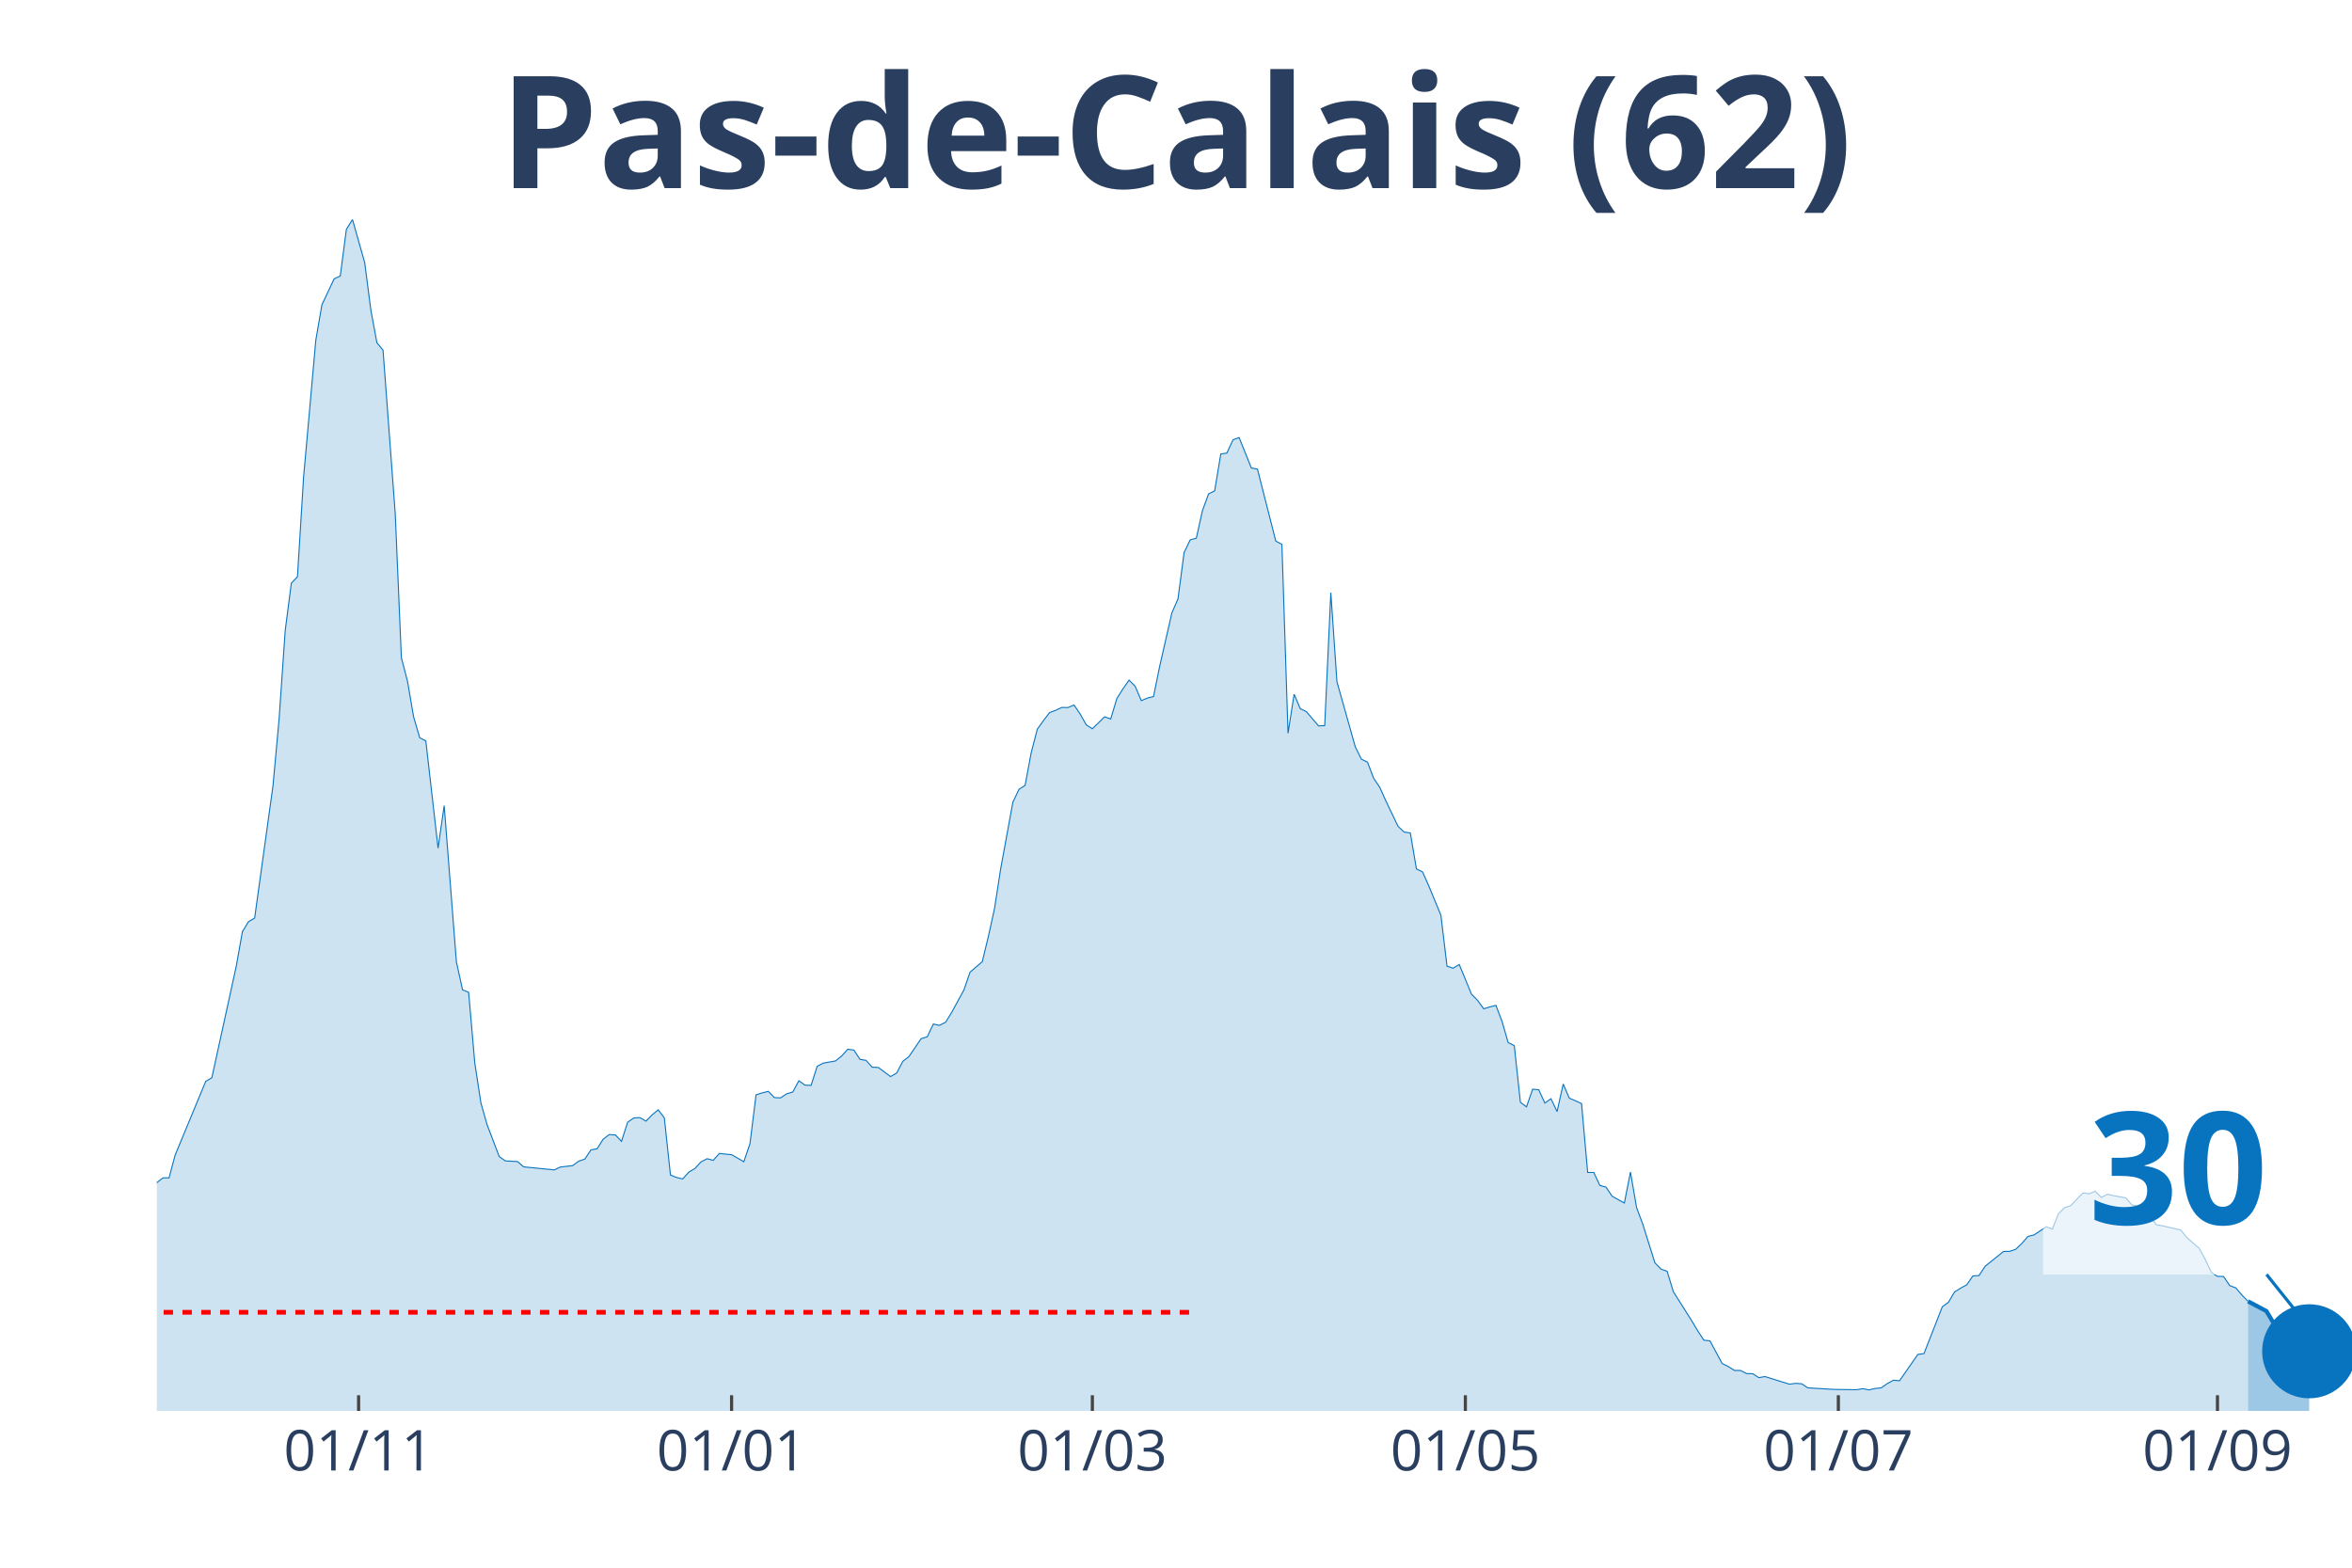
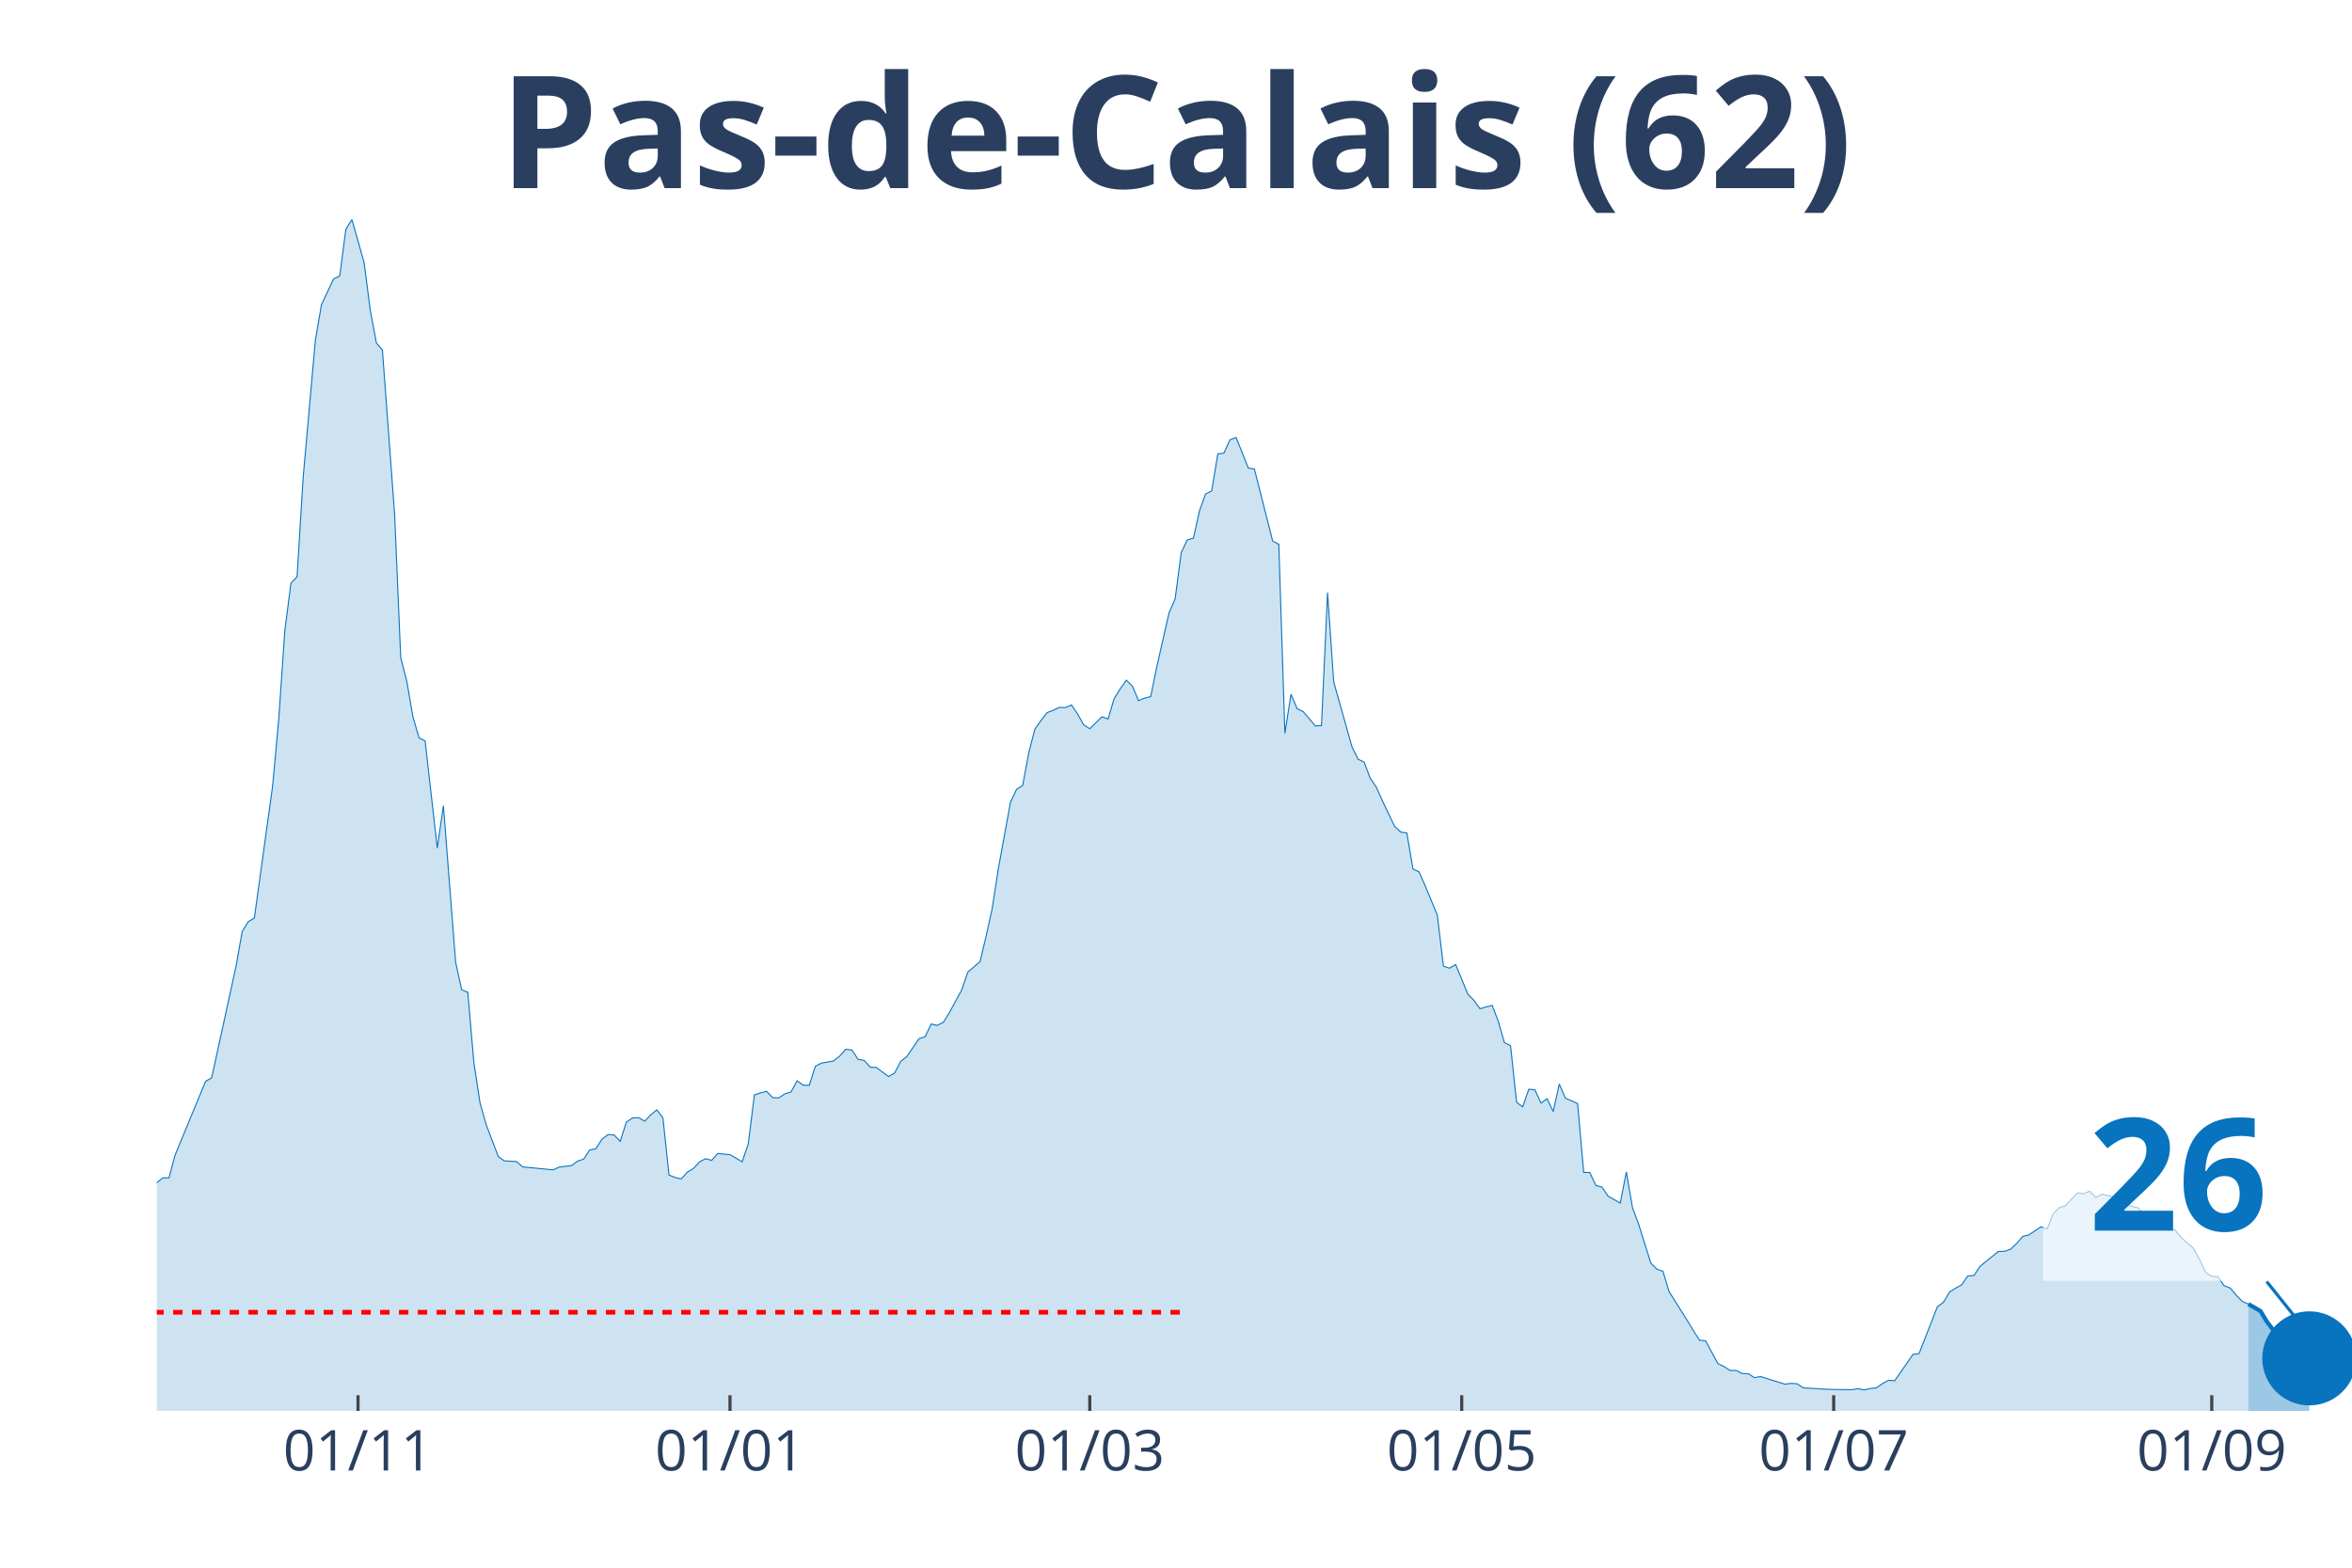
<svg xmlns="http://www.w3.org/2000/svg" class="main-svg" width="1125" height="750" style="" viewBox="0 0 750 500">
  <rect x="0" y="0" width="750" height="500" style="fill: rgb(0, 0, 0); fill-opacity: 0;" />
-   <defs id="defs-6c37cd">
+   <defs id="defs-8bc2c9">
    <g class="clips">
-       <clipPath id="clip6c37cdxyplot" class="plotclip">
+       <clipPath id="clip8bc2c9xyplot" class="plotclip">
        <rect width="700" height="380" />
      </clipPath>
-       <clipPath class="axesclip" id="clip6c37cdx">
+       <clipPath class="axesclip" id="clip8bc2c9x">
        <rect x="50" y="0" width="700" height="500" />
      </clipPath>
-       <clipPath class="axesclip" id="clip6c37cdy">
+       <clipPath class="axesclip" id="clip8bc2c9y">
        <rect x="0" y="70" width="750" height="380" />
      </clipPath>
-       <clipPath class="axesclip" id="clip6c37cdxy">
+       <clipPath class="axesclip" id="clip8bc2c9xy">
        <rect x="50" y="70" width="700" height="380" />
      </clipPath>
    </g>
    <g class="gradients" />
  </defs>
  <g class="bglayer">
    <rect class="bg" x="50" y="70" width="700" height="380" style="fill: rgb(0, 0, 0); fill-opacity: 0; stroke-width: 0;" />
  </g>
  <g class="layer-below">
    <g class="imagelayer" />
    <g class="shapelayer" />
  </g>
  <g class="cartesianlayer">
    <g class="subplot xy">
      <g class="layer-subplot">
        <g class="shapelayer" />
        <g class="imagelayer" />
      </g>
      <g class="gridlayer">
        <g class="x">
-           <path class="xgrid crisp" transform="translate(114.35,0)" d="M0,70v380" style="stroke: rgb(255, 255, 255); stroke-opacity: 1; stroke-width: 1px;" />
-           <path class="xgrid crisp" transform="translate(233.29,0)" d="M0,70v380" style="stroke: rgb(255, 255, 255); stroke-opacity: 1; stroke-width: 1px;" />
-           <path class="xgrid crisp" transform="translate(348.33,0)" d="M0,70v380" style="stroke: rgb(255, 255, 255); stroke-opacity: 1; stroke-width: 1px;" />
-           <path class="xgrid crisp" transform="translate(467.27,0)" d="M0,70v380" style="stroke: rgb(255, 255, 255); stroke-opacity: 1; stroke-width: 1px;" />
-           <path class="xgrid crisp" transform="translate(586.21,0)" d="M0,70v380" style="stroke: rgb(255, 255, 255); stroke-opacity: 1; stroke-width: 1px;" />
-           <path class="xgrid crisp" transform="translate(707.1,0)" d="M0,70v380" style="stroke: rgb(255, 255, 255); stroke-opacity: 1; stroke-width: 1px;" />
+           <path class="xgrid crisp" transform="translate(114.17,0)" d="M0,70v380" style="stroke: rgb(255, 255, 255); stroke-opacity: 1; stroke-width: 1px;" />
+           <path class="xgrid crisp" transform="translate(232.78,0)" d="M0,70v380" style="stroke: rgb(255, 255, 255); stroke-opacity: 1; stroke-width: 1px;" />
+           <path class="xgrid crisp" transform="translate(347.5,0)" d="M0,70v380" style="stroke: rgb(255, 255, 255); stroke-opacity: 1; stroke-width: 1px;" />
+           <path class="xgrid crisp" transform="translate(466.11,0)" d="M0,70v380" style="stroke: rgb(255, 255, 255); stroke-opacity: 1; stroke-width: 1px;" />
+           <path class="xgrid crisp" transform="translate(584.72,0)" d="M0,70v380" style="stroke: rgb(255, 255, 255); stroke-opacity: 1; stroke-width: 1px;" />
+           <path class="xgrid crisp" transform="translate(705.28,0)" d="M0,70v380" style="stroke: rgb(255, 255, 255); stroke-opacity: 1; stroke-width: 1px;" />
        </g>
        <g class="y" />
      </g>
      <g class="zerolinelayer" />
      <path class="xlines-below" />
      <path class="ylines-below" />
      <g class="overlines-below" />
      <g class="xaxislayer-below" />
      <g class="yaxislayer-below" />
      <g class="overaxes-below" />
-       <g class="plot" transform="translate(50, 70)" clip-path="url('#clip6c37cdxyplot')">
+       <g class="plot" transform="translate(50, 70)" clip-path="url('#clip8bc2c9xyplot')">
        <g class="scatterlayer mlayer">
-           <g class="trace scatter trace6bf5ce" style="stroke-miterlimit: 2;">
+           <g class="trace scatter trace599ba7" style="stroke-miterlimit: 2;">
            <g class="fills">
              <g>
-                 <path class="js-fill" d="M666.85,380L-265.18,380L-265.18,376.71L-251.53,376.88L-249.58,377.44L-218.38,377.53L-216.43,377.66L-177.44,377.66L-175.49,377.66L-126.74,377.05L-124.79,375.84L-99.44,374.63L-97.49,374.54L-93.59,373.81L-91.64,373.76L-85.79,372.68L-83.84,372.07L-72.14,370.82L-70.19,369.21L-64.35,367.22L-62.4,363.5L-58.5,352.41L-56.55,345.13L-52.65,332.87L-50.7,332.31L-46.8,314.94L-44.85,311.48L-42.9,309.96L-40.95,311.65L-37.05,313.25L-35.1,312.82L-33.15,313.08L-31.2,310.78L-29.25,309.57L-27.3,306.41L-23.4,305.15L-21.45,305.63L-15.6,312.52L-13.65,311.95L-11.7,313.17L-9.75,313.38L-7.8,315.5L-5.85,314.98L-3.9,314.25L-1.95,311.52L0,307.19L1.95,305.67L3.9,305.67L5.85,298.4L15.6,274.88L17.55,273.75L25.35,238.1L27.3,227.14L29.25,223.94L31.2,222.81L37.05,180.62L39,159.31L40.95,131.07L42.9,116L44.85,113.96L46.8,82.3L50.7,38.55L52.65,27.2L56.55,18.93L58.5,18.02L60.45,3.16L62.4,0L66.3,13.77L68.25,28.85L70.19,39.33L72.14,41.67L76.04,93.91L77.99,139.78L79.94,147.27L81.89,158.62L83.84,165.29L85.79,166.33L89.69,200.5L91.64,186.95L95.54,236.8L97.49,245.68L99.44,246.5L101.39,268.94L103.34,281.72L105.29,288.61L109.19,298.87L111.14,300.26L115.04,300.47L116.99,302.16L126.74,303.12L128.69,302.21L132.59,301.77L134.54,300.34L136.49,299.69L138.44,296.75L140.39,296.4L142.34,293.33L144.29,291.85L146.24,291.98L148.19,294.02L150.14,287.91L152.09,286.57L154.04,286.44L155.99,287.57L157.94,285.57L159.89,283.97L161.84,286.53L163.79,304.76L165.74,305.54L167.69,306.02L169.64,303.85L171.59,302.68L173.54,300.56L175.49,299.56L177.44,300.08L179.39,297.88L181.34,298.09L183.29,298.27L185.24,299.39L187.19,300.52L189.14,294.8L191.09,279.21L193.04,278.56L194.99,278.08L196.94,280.07L198.89,280.16L200.84,278.86L202.79,278.3L204.74,274.7L206.69,276.09L208.64,276.17L210.58,270.07L212.53,269.07L216.43,268.38L218.38,266.78L220.33,264.65L222.28,264.91L224.23,267.86L226.18,268.2L228.13,270.37L230.08,270.46L233.98,273.36L235.93,272.23L237.88,268.51L239.83,266.99L243.73,261.27L245.68,260.67L247.63,256.6L249.58,257.03L251.53,256.03L253.48,252.87L257.38,245.72L259.33,240.05L263.23,236.71L265.18,228.62L267.13,219.78L269.08,207.17L272.98,185.86L274.93,181.75L276.88,180.49L278.83,170.05L280.78,162.56L282.73,159.83L284.68,157.28L286.63,156.54L288.58,155.63L290.53,155.67L292.48,154.85L294.43,157.71L296.38,161.17L298.33,162.43L302.23,158.62L304.18,159.31L306.13,152.81L308.08,149.7L310.03,146.92L311.98,148.87L313.93,153.46L315.88,152.64L317.83,152.16L319.78,142.59L323.68,125.48L325.63,121.02L327.58,106.25L329.53,102.18L331.48,101.66L333.43,92.87L335.38,87.54L337.33,86.54L339.28,74.8L341.23,74.5L343.18,70.26L345.13,69.56L349.03,79.27L350.97,79.61L356.82,102.57L358.77,103.61L360.72,163.86L362.67,151.43L364.62,156.02L366.57,156.97L370.47,161.52L372.42,161.43L374.37,119.03L376.32,147.44L382.17,168.19L384.12,172.13L386.07,173.09L388.02,178.2L389.97,181.1L391.92,185.43L395.82,193.57L397.77,195.39L399.72,195.65L401.67,207.13L403.62,208.08L405.57,212.46L409.47,221.9L411.42,238.14L413.37,238.79L415.32,237.62L419.22,247.07L421.17,249.06L423.12,251.75L425.07,251.14L427.02,250.66L428.97,255.77L430.92,262.53L432.87,263.48L434.82,281.55L436.77,283.02L438.72,277.39L440.67,277.56L442.62,281.81L444.57,280.42L446.52,284.53L448.47,275.74L450.42,280.25L452.37,281.07L454.32,281.98L456.27,303.94L458.22,303.94L460.17,308.1L462.12,308.62L464.07,311.52L467.97,313.69L469.92,303.81L471.87,315.16L473.82,320.36L477.72,332.79L479.67,334.78L481.62,335.47L483.57,341.93L489.42,351.2L491.36,354.44L493.31,357.43L495.26,357.65L499.16,364.88L501.11,365.84L503.06,367.09L505.01,367.09L506.96,368.09L508.91,368.13L510.86,369.39L512.81,369.04L520.61,371.47L522.56,371.21L524.51,371.34L526.46,372.64L534.26,373.11L536.21,373.16L542.06,373.24L544.01,372.9L545.96,373.29L547.91,372.85L549.86,372.64L551.81,371.29L553.76,370.21L555.71,370.38L561.56,361.98L563.51,361.72L569.36,346.78L571.31,345.35L573.26,342.06L575.21,340.84L577.16,339.76L579.11,336.95L581.06,336.82L583.01,333.87L588.86,329.15L590.81,329.11L592.76,328.46L594.71,326.59L596.66,324.34L598.61,323.86L602.51,321.27L604.46,322L606.41,317.06L608.36,315.16L610.31,314.55L612.26,312.47L614.21,310.48L616.16,310.74L618.11,309.92L620.06,311.91L622.01,310.87L623.96,311.35L627.86,312.04L629.81,314.29L633.7,315.29L635.65,317.93L637.6,320.62L639.55,320.96L645.4,322.3L647.35,324.73L651.25,328.11L653.2,331.66L655.15,335.82L657.1,337.08L659.05,337.12L661,340.02L662.95,340.76L664.9,343.05L666.85,345.05" style="fill: rgb(8, 115, 191); fill-opacity: 0.2; stroke-width: 0;" />
+                 <path class="js-fill" d="M666.94,380L-264.44,380L-264.44,376.71L-250.83,376.88L-248.89,377.44L-217.78,377.53L-215.83,377.66L-176.94,377.66L-175,377.66L-126.39,377.05L-124.44,375.84L-99.17,374.63L-97.22,374.54L-93.33,373.81L-91.39,373.76L-85.56,372.68L-83.61,372.07L-71.94,370.82L-70,369.21L-64.17,367.22L-62.22,363.5L-58.33,352.41L-56.39,345.13L-52.5,332.87L-50.56,332.31L-46.67,314.94L-44.72,311.48L-42.78,309.96L-40.83,311.65L-36.94,313.25L-35,312.82L-33.06,313.08L-31.11,310.78L-29.17,309.57L-27.22,306.41L-23.33,305.15L-21.39,305.63L-15.56,312.52L-13.61,311.95L-11.67,313.17L-9.72,313.38L-7.78,315.5L-5.83,314.98L-3.89,314.25L-1.94,311.52L0,307.19L1.94,305.67L3.89,305.67L5.83,298.4L15.56,274.88L17.5,273.75L25.28,238.1L27.22,227.14L29.17,223.94L31.11,222.81L36.94,180.62L38.89,159.31L40.83,131.07L42.78,116L44.72,113.96L46.67,82.3L50.56,38.55L52.5,27.2L56.39,18.93L58.33,18.02L60.28,3.16L62.22,0L66.11,13.77L68.06,28.85L70,39.33L71.94,41.67L75.83,93.91L77.78,139.78L79.72,147.27L81.67,158.62L83.61,165.29L85.56,166.33L89.44,200.5L91.39,186.95L95.28,236.8L97.22,245.68L99.17,246.5L101.11,268.94L103.06,281.72L105,288.61L108.89,298.87L110.83,300.26L114.72,300.47L116.67,302.16L126.39,303.12L128.33,302.21L132.22,301.77L134.17,300.34L136.11,299.69L138.06,296.75L140,296.4L141.94,293.33L143.89,291.85L145.83,291.98L147.78,294.02L149.72,287.91L151.67,286.57L153.61,286.44L155.56,287.57L157.5,285.57L159.44,283.97L161.39,286.53L163.33,304.76L165.28,305.54L167.22,306.02L169.17,303.85L171.11,302.68L173.06,300.56L175,299.56L176.94,300.08L178.89,297.88L180.83,298.09L182.78,298.27L184.72,299.39L186.67,300.52L188.61,294.8L190.56,279.21L192.5,278.56L194.44,278.08L196.39,280.07L198.33,280.16L200.28,278.86L202.22,278.3L204.17,274.7L206.11,276.09L208.06,276.17L210,270.07L211.94,269.07L215.83,268.38L217.78,266.78L219.72,264.65L221.67,264.91L223.61,267.86L225.56,268.2L227.5,270.37L229.44,270.46L233.33,273.36L235.28,272.23L237.22,268.51L239.17,266.99L243.06,261.27L245,260.67L246.94,256.6L248.89,257.03L250.83,256.03L252.78,252.87L256.67,245.72L258.61,240.05L262.5,236.71L264.44,228.62L266.39,219.78L268.33,207.17L272.22,185.86L274.17,181.75L276.11,180.49L278.06,170.05L280,162.56L281.94,159.83L283.89,157.28L285.83,156.54L287.78,155.63L289.72,155.67L291.67,154.85L293.61,157.71L295.56,161.17L297.5,162.43L301.39,158.62L303.33,159.31L305.28,152.81L307.22,149.7L309.17,146.92L311.11,148.87L313.06,153.46L315,152.64L316.94,152.16L318.89,142.59L322.78,125.48L324.72,121.02L326.67,106.25L328.61,102.18L330.56,101.66L332.5,92.87L334.44,87.54L336.39,86.54L338.33,74.8L340.28,74.5L342.22,70.26L344.17,69.56L348.06,79.27L350,79.61L355.83,102.57L357.78,103.61L359.72,163.86L361.67,151.43L363.61,156.02L365.56,156.97L369.44,161.52L371.39,161.43L373.33,119.03L375.28,147.44L381.11,168.19L383.06,172.13L385,173.09L386.94,178.2L388.89,181.1L390.83,185.43L394.72,193.57L396.67,195.39L398.61,195.65L400.56,207.13L402.5,208.08L404.44,212.46L408.33,221.9L410.28,238.14L412.22,238.79L414.17,237.62L418.06,247.07L420,249.06L421.94,251.75L423.89,251.14L425.83,250.66L427.78,255.77L429.72,262.53L431.67,263.48L433.61,281.55L435.56,283.02L437.5,277.39L439.44,277.56L441.39,281.81L443.33,280.42L445.28,284.53L447.22,275.74L449.17,280.25L451.11,281.07L453.06,281.98L455,303.94L456.94,303.94L458.89,308.1L460.83,308.62L462.78,311.52L466.67,313.69L468.61,303.81L470.56,315.16L472.5,320.36L476.39,332.79L478.33,334.78L480.28,335.47L482.22,341.93L488.06,351.2L490,354.44L491.94,357.43L493.89,357.65L497.78,364.88L499.72,365.84L501.67,367.09L503.61,367.09L505.56,368.09L507.5,368.13L509.44,369.39L511.39,369.04L519.17,371.47L521.11,371.21L523.06,371.34L525,372.64L532.78,373.11L534.72,373.16L540.56,373.24L542.5,372.9L544.44,373.29L546.39,372.85L548.33,372.64L550.28,371.29L552.22,370.21L554.17,370.38L560,361.98L561.94,361.72L567.78,346.78L569.72,345.35L571.67,342.06L573.61,340.84L575.56,339.76L577.5,336.95L579.44,336.82L581.39,333.87L587.22,329.15L589.17,329.11L591.11,328.46L593.06,326.59L595,324.34L596.94,323.86L600.83,321.27L602.78,322L604.72,317.06L606.67,315.16L608.61,314.55L610.56,312.47L612.5,310.48L614.44,310.74L616.39,309.92L618.33,311.91L620.28,310.87L622.22,311.35L626.11,312.04L628.06,314.29L631.94,315.29L633.89,317.93L635.83,320.62L637.78,320.96L643.61,322.3L645.56,324.73L649.44,328.11L651.39,331.66L653.33,335.82L655.28,337.08L657.22,337.12L659.17,340.02L661.11,340.76L663.06,343.05L665,345.05L666.94,345.91" style="fill: rgb(8, 115, 191); fill-opacity: 0.2; stroke-width: 0;" />
              </g>
            </g>
            <g class="errorbars" />
            <g class="lines">
-               <path class="js-line" d="M-265.18,376.71L-251.53,376.88L-249.58,377.44L-218.38,377.53L-216.43,377.66L-177.44,377.66L-175.49,377.66L-126.74,377.05L-124.79,375.84L-99.44,374.63L-97.49,374.54L-93.59,373.81L-91.64,373.76L-85.79,372.68L-83.84,372.07L-72.14,370.82L-70.19,369.21L-64.35,367.22L-62.4,363.5L-58.5,352.41L-56.55,345.13L-52.65,332.87L-50.7,332.31L-46.8,314.94L-44.85,311.48L-42.9,309.96L-40.95,311.65L-37.05,313.25L-35.1,312.82L-33.15,313.08L-31.2,310.78L-29.25,309.57L-27.3,306.41L-23.4,305.15L-21.45,305.63L-15.6,312.52L-13.65,311.95L-11.7,313.17L-9.75,313.38L-7.8,315.5L-5.85,314.98L-3.9,314.25L-1.95,311.52L0,307.19L1.95,305.67L3.9,305.67L5.85,298.4L15.6,274.88L17.55,273.75L25.35,238.1L27.3,227.14L29.25,223.94L31.2,222.81L37.05,180.62L39,159.31L40.95,131.07L42.9,116L44.85,113.96L46.8,82.3L50.7,38.55L52.65,27.2L56.55,18.93L58.5,18.02L60.45,3.16L62.4,0L66.3,13.77L68.25,28.85L70.19,39.33L72.14,41.67L76.04,93.91L77.99,139.78L79.94,147.27L81.89,158.62L83.84,165.29L85.79,166.33L89.69,200.5L91.64,186.95L95.54,236.8L97.49,245.68L99.44,246.5L101.39,268.94L103.34,281.72L105.29,288.61L109.19,298.87L111.14,300.26L115.04,300.47L116.99,302.16L126.74,303.12L128.69,302.21L132.59,301.77L134.54,300.34L136.49,299.69L138.44,296.75L140.39,296.4L142.34,293.33L144.29,291.85L146.24,291.98L148.19,294.02L150.14,287.91L152.09,286.57L154.04,286.44L155.99,287.57L157.94,285.57L159.89,283.97L161.84,286.53L163.79,304.76L165.74,305.54L167.69,306.02L169.64,303.85L171.59,302.68L173.54,300.56L175.49,299.56L177.44,300.08L179.39,297.88L181.34,298.09L183.29,298.27L185.24,299.39L187.19,300.52L189.14,294.8L191.09,279.21L193.04,278.56L194.99,278.08L196.94,280.07L198.89,280.16L200.84,278.86L202.79,278.3L204.74,274.7L206.69,276.09L208.64,276.17L210.58,270.07L212.53,269.07L216.43,268.38L218.38,266.78L220.33,264.65L222.28,264.91L224.23,267.86L226.18,268.2L228.13,270.37L230.08,270.46L233.98,273.36L235.93,272.23L237.88,268.51L239.83,266.99L243.73,261.27L245.68,260.67L247.63,256.6L249.58,257.03L251.53,256.03L253.48,252.87L257.38,245.72L259.33,240.05L263.23,236.71L265.18,228.62L267.13,219.78L269.08,207.17L272.98,185.86L274.93,181.75L276.88,180.49L278.83,170.05L280.78,162.56L282.73,159.83L284.68,157.28L286.63,156.54L288.58,155.63L290.53,155.67L292.48,154.85L294.43,157.71L296.38,161.17L298.33,162.43L302.23,158.62L304.18,159.31L306.13,152.81L308.08,149.7L310.03,146.92L311.98,148.87L313.93,153.46L315.88,152.64L317.83,152.16L319.78,142.59L323.68,125.48L325.63,121.02L327.58,106.25L329.53,102.18L331.48,101.66L333.43,92.87L335.38,87.54L337.33,86.54L339.28,74.8L341.23,74.5L343.18,70.26L345.13,69.56L349.03,79.27L350.97,79.61L356.82,102.57L358.77,103.61L360.72,163.86L362.67,151.43L364.62,156.02L366.57,156.97L370.47,161.52L372.42,161.43L374.37,119.03L376.32,147.44L382.17,168.19L384.12,172.13L386.07,173.09L388.02,178.2L389.97,181.1L391.92,185.43L395.82,193.57L397.77,195.39L399.72,195.65L401.67,207.13L403.62,208.08L405.57,212.46L409.47,221.9L411.42,238.14L413.37,238.79L415.32,237.62L419.22,247.07L421.17,249.06L423.12,251.75L425.07,251.14L427.02,250.66L428.97,255.77L430.92,262.53L432.87,263.48L434.82,281.55L436.77,283.02L438.72,277.39L440.67,277.56L442.62,281.81L444.57,280.42L446.52,284.53L448.47,275.74L450.42,280.25L452.37,281.07L454.32,281.98L456.27,303.94L458.22,303.94L460.17,308.1L462.12,308.62L464.07,311.52L467.97,313.69L469.92,303.81L471.87,315.16L473.82,320.36L477.72,332.79L479.67,334.78L481.62,335.47L483.57,341.93L489.42,351.2L491.36,354.44L493.31,357.43L495.26,357.65L499.16,364.88L501.11,365.84L503.06,367.09L505.01,367.09L506.96,368.09L508.91,368.13L510.86,369.39L512.81,369.04L520.61,371.47L522.56,371.21L524.51,371.34L526.46,372.64L534.26,373.11L536.21,373.16L542.06,373.24L544.01,372.9L545.96,373.29L547.91,372.85L549.86,372.64L551.81,371.29L553.76,370.21L555.71,370.38L561.56,361.98L563.51,361.72L569.36,346.78L571.31,345.35L573.26,342.06L575.21,340.84L577.16,339.76L579.11,336.95L581.06,336.82L583.01,333.87L588.86,329.15L590.81,329.11L592.76,328.46L594.71,326.59L596.66,324.34L598.61,323.86L602.51,321.27L604.46,322L606.41,317.06L608.36,315.16L610.31,314.55L612.26,312.47L614.21,310.48L616.16,310.74L618.11,309.92L620.06,311.91L622.01,310.87L623.96,311.35L627.86,312.04L629.81,314.29L633.7,315.29L635.65,317.93L637.6,320.62L639.55,320.96L645.4,322.3L647.35,324.73L651.25,328.11L653.2,331.66L655.15,335.82L657.1,337.08L659.05,337.12L661,340.02L662.95,340.76L664.9,343.05L666.85,345.05" style="vector-effect: non-scaling-stroke; fill: none; stroke: rgb(8, 115, 191); stroke-opacity: 1; stroke-width: 0.5px; opacity: 1;" />
+               <path class="js-line" d="M-264.44,376.71L-250.83,376.88L-248.89,377.44L-217.78,377.53L-215.83,377.66L-176.94,377.66L-175,377.66L-126.39,377.05L-124.44,375.84L-99.17,374.63L-97.22,374.54L-93.33,373.81L-91.39,373.76L-85.56,372.68L-83.61,372.07L-71.94,370.82L-70,369.21L-64.17,367.22L-62.22,363.5L-58.33,352.41L-56.39,345.13L-52.5,332.87L-50.56,332.31L-46.67,314.94L-44.72,311.48L-42.78,309.96L-40.83,311.65L-36.94,313.25L-35,312.82L-33.06,313.08L-31.11,310.78L-29.17,309.57L-27.22,306.41L-23.33,305.15L-21.39,305.63L-15.56,312.52L-13.61,311.95L-11.67,313.17L-9.72,313.38L-7.78,315.5L-5.83,314.98L-3.89,314.25L-1.94,311.52L0,307.19L1.94,305.67L3.89,305.67L5.83,298.4L15.56,274.88L17.5,273.75L25.28,238.1L27.22,227.14L29.17,223.94L31.11,222.81L36.94,180.62L38.89,159.31L40.83,131.07L42.78,116L44.72,113.96L46.67,82.3L50.56,38.55L52.5,27.2L56.39,18.93L58.33,18.02L60.28,3.16L62.22,0L66.11,13.77L68.06,28.85L70,39.33L71.94,41.67L75.83,93.91L77.78,139.78L79.72,147.27L81.67,158.62L83.61,165.29L85.56,166.33L89.44,200.5L91.39,186.95L95.28,236.8L97.22,245.68L99.17,246.5L101.11,268.94L103.06,281.72L105,288.61L108.89,298.87L110.83,300.26L114.72,300.47L116.67,302.16L126.39,303.12L128.33,302.21L132.22,301.77L134.17,300.34L136.11,299.69L138.06,296.75L140,296.4L141.94,293.33L143.89,291.85L145.83,291.98L147.78,294.02L149.72,287.91L151.67,286.57L153.61,286.44L155.56,287.57L157.5,285.57L159.44,283.97L161.39,286.53L163.33,304.76L165.28,305.54L167.22,306.02L169.17,303.85L171.11,302.68L173.06,300.56L175,299.56L176.94,300.08L178.89,297.88L180.83,298.09L182.78,298.27L184.72,299.39L186.67,300.52L188.61,294.8L190.56,279.21L192.5,278.56L194.44,278.08L196.39,280.07L198.33,280.16L200.28,278.86L202.22,278.3L204.17,274.7L206.11,276.09L208.06,276.17L210,270.07L211.94,269.07L215.83,268.38L217.78,266.78L219.72,264.65L221.67,264.91L223.61,267.86L225.56,268.2L227.5,270.37L229.44,270.46L233.33,273.36L235.28,272.23L237.22,268.51L239.17,266.99L243.06,261.27L245,260.67L246.94,256.6L248.89,257.03L250.83,256.03L252.78,252.87L256.67,245.72L258.61,240.05L262.5,236.71L264.44,228.62L266.39,219.78L268.33,207.17L272.22,185.86L274.17,181.75L276.11,180.49L278.06,170.05L280,162.56L281.94,159.83L283.89,157.28L285.83,156.54L287.78,155.63L289.72,155.67L291.67,154.85L293.61,157.71L295.56,161.17L297.5,162.43L301.39,158.62L303.33,159.31L305.28,152.81L307.22,149.7L309.17,146.92L311.11,148.87L313.06,153.46L315,152.64L316.94,152.16L318.89,142.59L322.78,125.48L324.72,121.02L326.67,106.25L328.61,102.18L330.56,101.66L332.5,92.87L334.44,87.54L336.39,86.54L338.33,74.8L340.28,74.5L342.22,70.26L344.17,69.56L348.06,79.27L350,79.61L355.83,102.57L357.78,103.61L359.72,163.86L361.67,151.43L363.61,156.02L365.56,156.97L369.44,161.52L371.39,161.43L373.33,119.03L375.28,147.44L381.11,168.19L383.06,172.13L385,173.09L386.94,178.2L388.89,181.1L390.83,185.43L394.72,193.57L396.67,195.39L398.61,195.65L400.56,207.13L402.5,208.08L404.44,212.46L408.33,221.9L410.28,238.14L412.22,238.79L414.17,237.62L418.06,247.07L420,249.06L421.94,251.75L423.89,251.14L425.83,250.66L427.78,255.77L429.72,262.53L431.67,263.48L433.61,281.55L435.56,283.02L437.5,277.39L439.44,277.56L441.39,281.81L443.33,280.42L445.28,284.53L447.22,275.74L449.17,280.25L451.11,281.07L453.06,281.98L455,303.94L456.94,303.94L458.89,308.1L460.83,308.62L462.78,311.52L466.67,313.69L468.61,303.81L470.56,315.16L472.5,320.36L476.39,332.79L478.33,334.78L480.28,335.47L482.22,341.93L488.06,351.2L490,354.44L491.94,357.43L493.89,357.65L497.78,364.88L499.72,365.84L501.67,367.09L503.61,367.09L505.56,368.09L507.5,368.13L509.44,369.39L511.39,369.04L519.17,371.47L521.11,371.21L523.06,371.34L525,372.64L532.78,373.11L534.72,373.16L540.56,373.24L542.5,372.9L544.44,373.29L546.39,372.85L548.33,372.64L550.28,371.29L552.22,370.21L554.17,370.38L560,361.98L561.94,361.72L567.78,346.78L569.72,345.35L571.67,342.06L573.61,340.84L575.56,339.76L577.5,336.95L579.44,336.82L581.39,333.87L587.22,329.15L589.17,329.11L591.11,328.46L593.06,326.59L595,324.34L596.94,323.86L600.83,321.27L602.78,322L604.72,317.06L606.67,315.16L608.61,314.55L610.56,312.47L612.5,310.48L614.44,310.74L616.39,309.92L618.33,311.91L620.28,310.87L622.22,311.35L626.11,312.04L628.06,314.29L631.94,315.29L633.89,317.93L635.83,320.62L637.78,320.96L643.61,322.3L645.56,324.73L649.44,328.11L651.39,331.66L653.33,335.82L655.28,337.08L657.22,337.12L659.17,340.02L661.11,340.76L663.06,343.05L665,345.05L666.94,345.91" style="vector-effect: non-scaling-stroke; fill: none; stroke: rgb(8, 115, 191); stroke-opacity: 1; stroke-width: 0.5px; opacity: 1;" />
            </g>
            <g class="points" />
            <g class="text" />
          </g>
-           <g class="trace scatter trace68d100" style="stroke-miterlimit: 2;">
+           <g class="trace scatter trace772882" style="stroke-miterlimit: 2;">
            <g class="fills">
              <g>
-                 <path class="js-fill" d="M686.35,380L666.85,380L666.85,345.05L672.7,348.16L674.65,351.41L678.55,356.61L680.5,358.26L684.4,360.9L686.35,360.98" style="fill: rgb(8, 115, 191); fill-opacity: 0.4; stroke-width: 0;" />
+                 <path class="js-fill" d="M686.39,380L666.94,380L666.94,345.91L670.83,348.16L672.78,351.41L676.67,356.61L678.61,358.26L682.5,360.9L684.44,360.98L686.39,363.24" style="fill: rgb(8, 115, 191); fill-opacity: 0.4; stroke-width: 0;" />
              </g>
            </g>
            <g class="errorbars" />
            <g class="lines">
-               <path class="js-line" d="M666.85,345.05L672.7,348.16L674.65,351.41L678.55,356.61L680.5,358.26L684.4,360.9L686.35,360.98" style="vector-effect: non-scaling-stroke; fill: none; stroke: rgb(8, 115, 191); stroke-opacity: 1; stroke-width: 2px; opacity: 1;" />
+               <path class="js-line" d="M666.94,345.91L670.83,348.16L672.78,351.41L676.67,356.61L678.61,358.26L682.5,360.9L684.44,360.98L686.39,363.24" style="vector-effect: non-scaling-stroke; fill: none; stroke: rgb(8, 115, 191); stroke-opacity: 1; stroke-width: 2px; opacity: 1;" />
            </g>
            <g class="points" />
            <g class="text" />
          </g>
-           <g class="trace scatter trace21020e" style="stroke-miterlimit: 2; opacity: 1;">
+           <g class="trace scatter trace244f28" style="stroke-miterlimit: 2; opacity: 1;">
            <g class="fills" />
            <g class="errorbars" />
            <g class="lines" />
            <g class="points">
-               <path class="point" transform="translate(686.35,360.98)" d="M15,0A15,15 0 1,1 0,-15A15,15 0 0,1 15,0Z" style="opacity: 1; stroke-width: 0px; fill: rgb(8, 115, 191); fill-opacity: 1;" />
+               <path class="point" transform="translate(686.39,363.24)" d="M15,0A15,15 0 1,1 0,-15A15,15 0 0,1 15,0Z" style="opacity: 1; stroke-width: 0px; fill: rgb(8, 115, 191); fill-opacity: 1;" />
            </g>
            <g class="text" />
          </g>
        </g>
      </g>
      <g class="overplot" />
      <path class="xlines-above crisp" style="fill: none; stroke-width: 1px; stroke: rgb(0, 0, 0); stroke-opacity: 0;" d="" />
      <path class="ylines-above crisp" style="fill: none;" d="M0,0" />
      <g class="overlines-above" />
      <g class="xaxislayer-above">
-         <path class="xtick ticks crisp" d="M0,450v-5" transform="translate(114.35,0)" style="stroke: rgb(68, 68, 68); stroke-opacity: 1; stroke-width: 1px;" />
-         <path class="xtick ticks crisp" d="M0,450v-5" transform="translate(233.29,0)" style="stroke: rgb(68, 68, 68); stroke-opacity: 1; stroke-width: 1px;" />
-         <path class="xtick ticks crisp" d="M0,450v-5" transform="translate(348.33,0)" style="stroke: rgb(68, 68, 68); stroke-opacity: 1; stroke-width: 1px;" />
-         <path class="xtick ticks crisp" d="M0,450v-5" transform="translate(467.27,0)" style="stroke: rgb(68, 68, 68); stroke-opacity: 1; stroke-width: 1px;" />
-         <path class="xtick ticks crisp" d="M0,450v-5" transform="translate(586.21,0)" style="stroke: rgb(68, 68, 68); stroke-opacity: 1; stroke-width: 1px;" />
-         <path class="xtick ticks crisp" d="M0,450v-5" transform="translate(707.1,0)" style="stroke: rgb(68, 68, 68); stroke-opacity: 1; stroke-width: 1px;" />
+         <path class="xtick ticks crisp" d="M0,450v-5" transform="translate(114.17,0)" style="stroke: rgb(68, 68, 68); stroke-opacity: 1; stroke-width: 1px;" />
+         <path class="xtick ticks crisp" d="M0,450v-5" transform="translate(232.78,0)" style="stroke: rgb(68, 68, 68); stroke-opacity: 1; stroke-width: 1px;" />
+         <path class="xtick ticks crisp" d="M0,450v-5" transform="translate(347.5,0)" style="stroke: rgb(68, 68, 68); stroke-opacity: 1; stroke-width: 1px;" />
+         <path class="xtick ticks crisp" d="M0,450v-5" transform="translate(466.11,0)" style="stroke: rgb(68, 68, 68); stroke-opacity: 1; stroke-width: 1px;" />
+         <path class="xtick ticks crisp" d="M0,450v-5" transform="translate(584.72,0)" style="stroke: rgb(68, 68, 68); stroke-opacity: 1; stroke-width: 1px;" />
+         <path class="xtick ticks crisp" d="M0,450v-5" transform="translate(705.28,0)" style="stroke: rgb(68, 68, 68); stroke-opacity: 1; stroke-width: 1px;" />
        <g class="xtick">
-           <text text-anchor="middle" x="0" y="469" transform="translate(114.35,0)" style="font-family: 'Open Sans', verdana, arial, sans-serif; font-size: 18px; fill: rgb(42, 63, 95); fill-opacity: 1; white-space: pre;">01/11</text>
+           <text text-anchor="middle" x="0" y="469" transform="translate(114.17,0)" style="font-family: 'Open Sans', verdana, arial, sans-serif; font-size: 18px; fill: rgb(42, 63, 95); fill-opacity: 1; white-space: pre;">01/11</text>
        </g>
        <g class="xtick">
-           <text text-anchor="middle" x="0" y="469" transform="translate(233.29,0)" style="font-family: 'Open Sans', verdana, arial, sans-serif; font-size: 18px; fill: rgb(42, 63, 95); fill-opacity: 1; white-space: pre;">01/01</text>
+           <text text-anchor="middle" x="0" y="469" transform="translate(232.78,0)" style="font-family: 'Open Sans', verdana, arial, sans-serif; font-size: 18px; fill: rgb(42, 63, 95); fill-opacity: 1; white-space: pre;">01/01</text>
        </g>
        <g class="xtick">
-           <text text-anchor="middle" x="0" y="469" transform="translate(348.33,0)" style="font-family: 'Open Sans', verdana, arial, sans-serif; font-size: 18px; fill: rgb(42, 63, 95); fill-opacity: 1; white-space: pre;">01/03</text>
+           <text text-anchor="middle" x="0" y="469" transform="translate(347.5,0)" style="font-family: 'Open Sans', verdana, arial, sans-serif; font-size: 18px; fill: rgb(42, 63, 95); fill-opacity: 1; white-space: pre;">01/03</text>
        </g>
        <g class="xtick">
-           <text text-anchor="middle" x="0" y="469" transform="translate(467.27,0)" style="font-family: 'Open Sans', verdana, arial, sans-serif; font-size: 18px; fill: rgb(42, 63, 95); fill-opacity: 1; white-space: pre;">01/05</text>
+           <text text-anchor="middle" x="0" y="469" transform="translate(466.11,0)" style="font-family: 'Open Sans', verdana, arial, sans-serif; font-size: 18px; fill: rgb(42, 63, 95); fill-opacity: 1; white-space: pre;">01/05</text>
        </g>
        <g class="xtick">
-           <text text-anchor="middle" x="0" y="469" transform="translate(586.21,0)" style="font-family: 'Open Sans', verdana, arial, sans-serif; font-size: 18px; fill: rgb(42, 63, 95); fill-opacity: 1; white-space: pre;">01/07</text>
+           <text text-anchor="middle" x="0" y="469" transform="translate(584.72,0)" style="font-family: 'Open Sans', verdana, arial, sans-serif; font-size: 18px; fill: rgb(42, 63, 95); fill-opacity: 1; white-space: pre;">01/07</text>
        </g>
        <g class="xtick">
-           <text text-anchor="middle" x="0" y="469" transform="translate(707.1,0)" style="font-family: 'Open Sans', verdana, arial, sans-serif; font-size: 18px; fill: rgb(42, 63, 95); fill-opacity: 1; white-space: pre;">01/09</text>
+           <text text-anchor="middle" x="0" y="469" transform="translate(705.28,0)" style="font-family: 'Open Sans', verdana, arial, sans-serif; font-size: 18px; fill: rgb(42, 63, 95); fill-opacity: 1; white-space: pre;">01/09</text>
        </g>
      </g>
      <g class="yaxislayer-above" />
      <g class="overaxes-above" />
    </g>
  </g>
  <g class="polarlayer" />
  <g class="ternarylayer" />
  <g class="geolayer" />
  <g class="funnelarealayer" />
  <g class="pielayer" />
  <g class="treemaplayer" />
  <g class="sunburstlayer" />
  <g class="glimages" />
-   <defs id="topdefs-6c37cd">
+   <defs id="topdefs-8bc2c9">
    <g class="clips" />
  </defs>
  <g class="layer-above">
    <g class="imagelayer" />
    <g class="shapelayer">
-       <path data-index="0" fill-rule="evenodd" d="M-1045.82,418.54L379.53,418.54" clip-path="url('#clip6c37cdxy')" style="opacity: 1; stroke: rgb(255, 0, 0); stroke-opacity: 1; fill: rgb(0, 0, 0); fill-opacity: 0; stroke-dasharray: 3px, 3px; stroke-width: 1.5px;" />
+       <path data-index="0" fill-rule="evenodd" d="M-1042.78,418.54L378.61,418.54" clip-path="url('#clip8bc2c9xy')" style="opacity: 1; stroke: rgb(255, 0, 0); stroke-opacity: 1; fill: rgb(0, 0, 0); fill-opacity: 0; stroke-dasharray: 3px, 3px; stroke-width: 1.5px;" />
    </g>
  </g>
  <g class="infolayer">
    <g class="g-gtitle">
      <text class="gtitle" x="375" y="25" text-anchor="middle" dy="0.7em" style="font-family: 'Open Sans', verdana, arial, sans-serif; font-size: 50px; fill: rgb(42, 63, 95); opacity: 1; font-weight: normal; white-space: pre;">
        <tspan style="font-weight:bold">Pas-de-Calais (62)</tspan>
      </text>
    </g>
    <g class="g-xtitle" />
    <g class="annotation" data-index="0" style="opacity: 1;">
-       <g class="annotation-text-g" transform="rotate(0,694.35,370.98)">
-         <g class="cursor-pointer" transform="translate(651, 335)">
+       <g class="annotation-text-g" transform="rotate(0,694.39,373.24)">
+         <g class="cursor-pointer" transform="translate(651, 337)">
          <rect class="bg" x="0.5" y="0.5" width="86" height="71" style="stroke-width: 1px; stroke: rgb(0, 0, 0); stroke-opacity: 0; fill: rgb(255, 255, 255); fill-opacity: 0.6;" />
          <text class="annotation-text" text-anchor="middle" x="43.531" y="55.5" style="font-family: 'Open Sans', verdana, arial, sans-serif; font-size: 50px; fill: rgb(8, 115, 191); fill-opacity: 1; white-space: pre;">
-             <tspan style="font-weight:bold">30 </tspan>
+             <tspan style="font-weight:bold">26 </tspan>
          </text>
        </g>
      </g>
      <g class="annotation-arrow-g" style="opacity: 1;">
-         <path d="M722.75,406.48L734.35,420.98" style="stroke-width: 1px; stroke: rgb(8, 115, 191); stroke-opacity: 1; stroke-dasharray: 0px, 0px, 18.569px, 18.569px;" />
+         <path d="M722.79,408.74L734.39,423.24" style="stroke-width: 1px; stroke: rgb(8, 115, 191); stroke-opacity: 1; stroke-dasharray: 0px, 0px, 18.569px, 18.569px;" />
      </g>
    </g>
  </g>
</svg>
